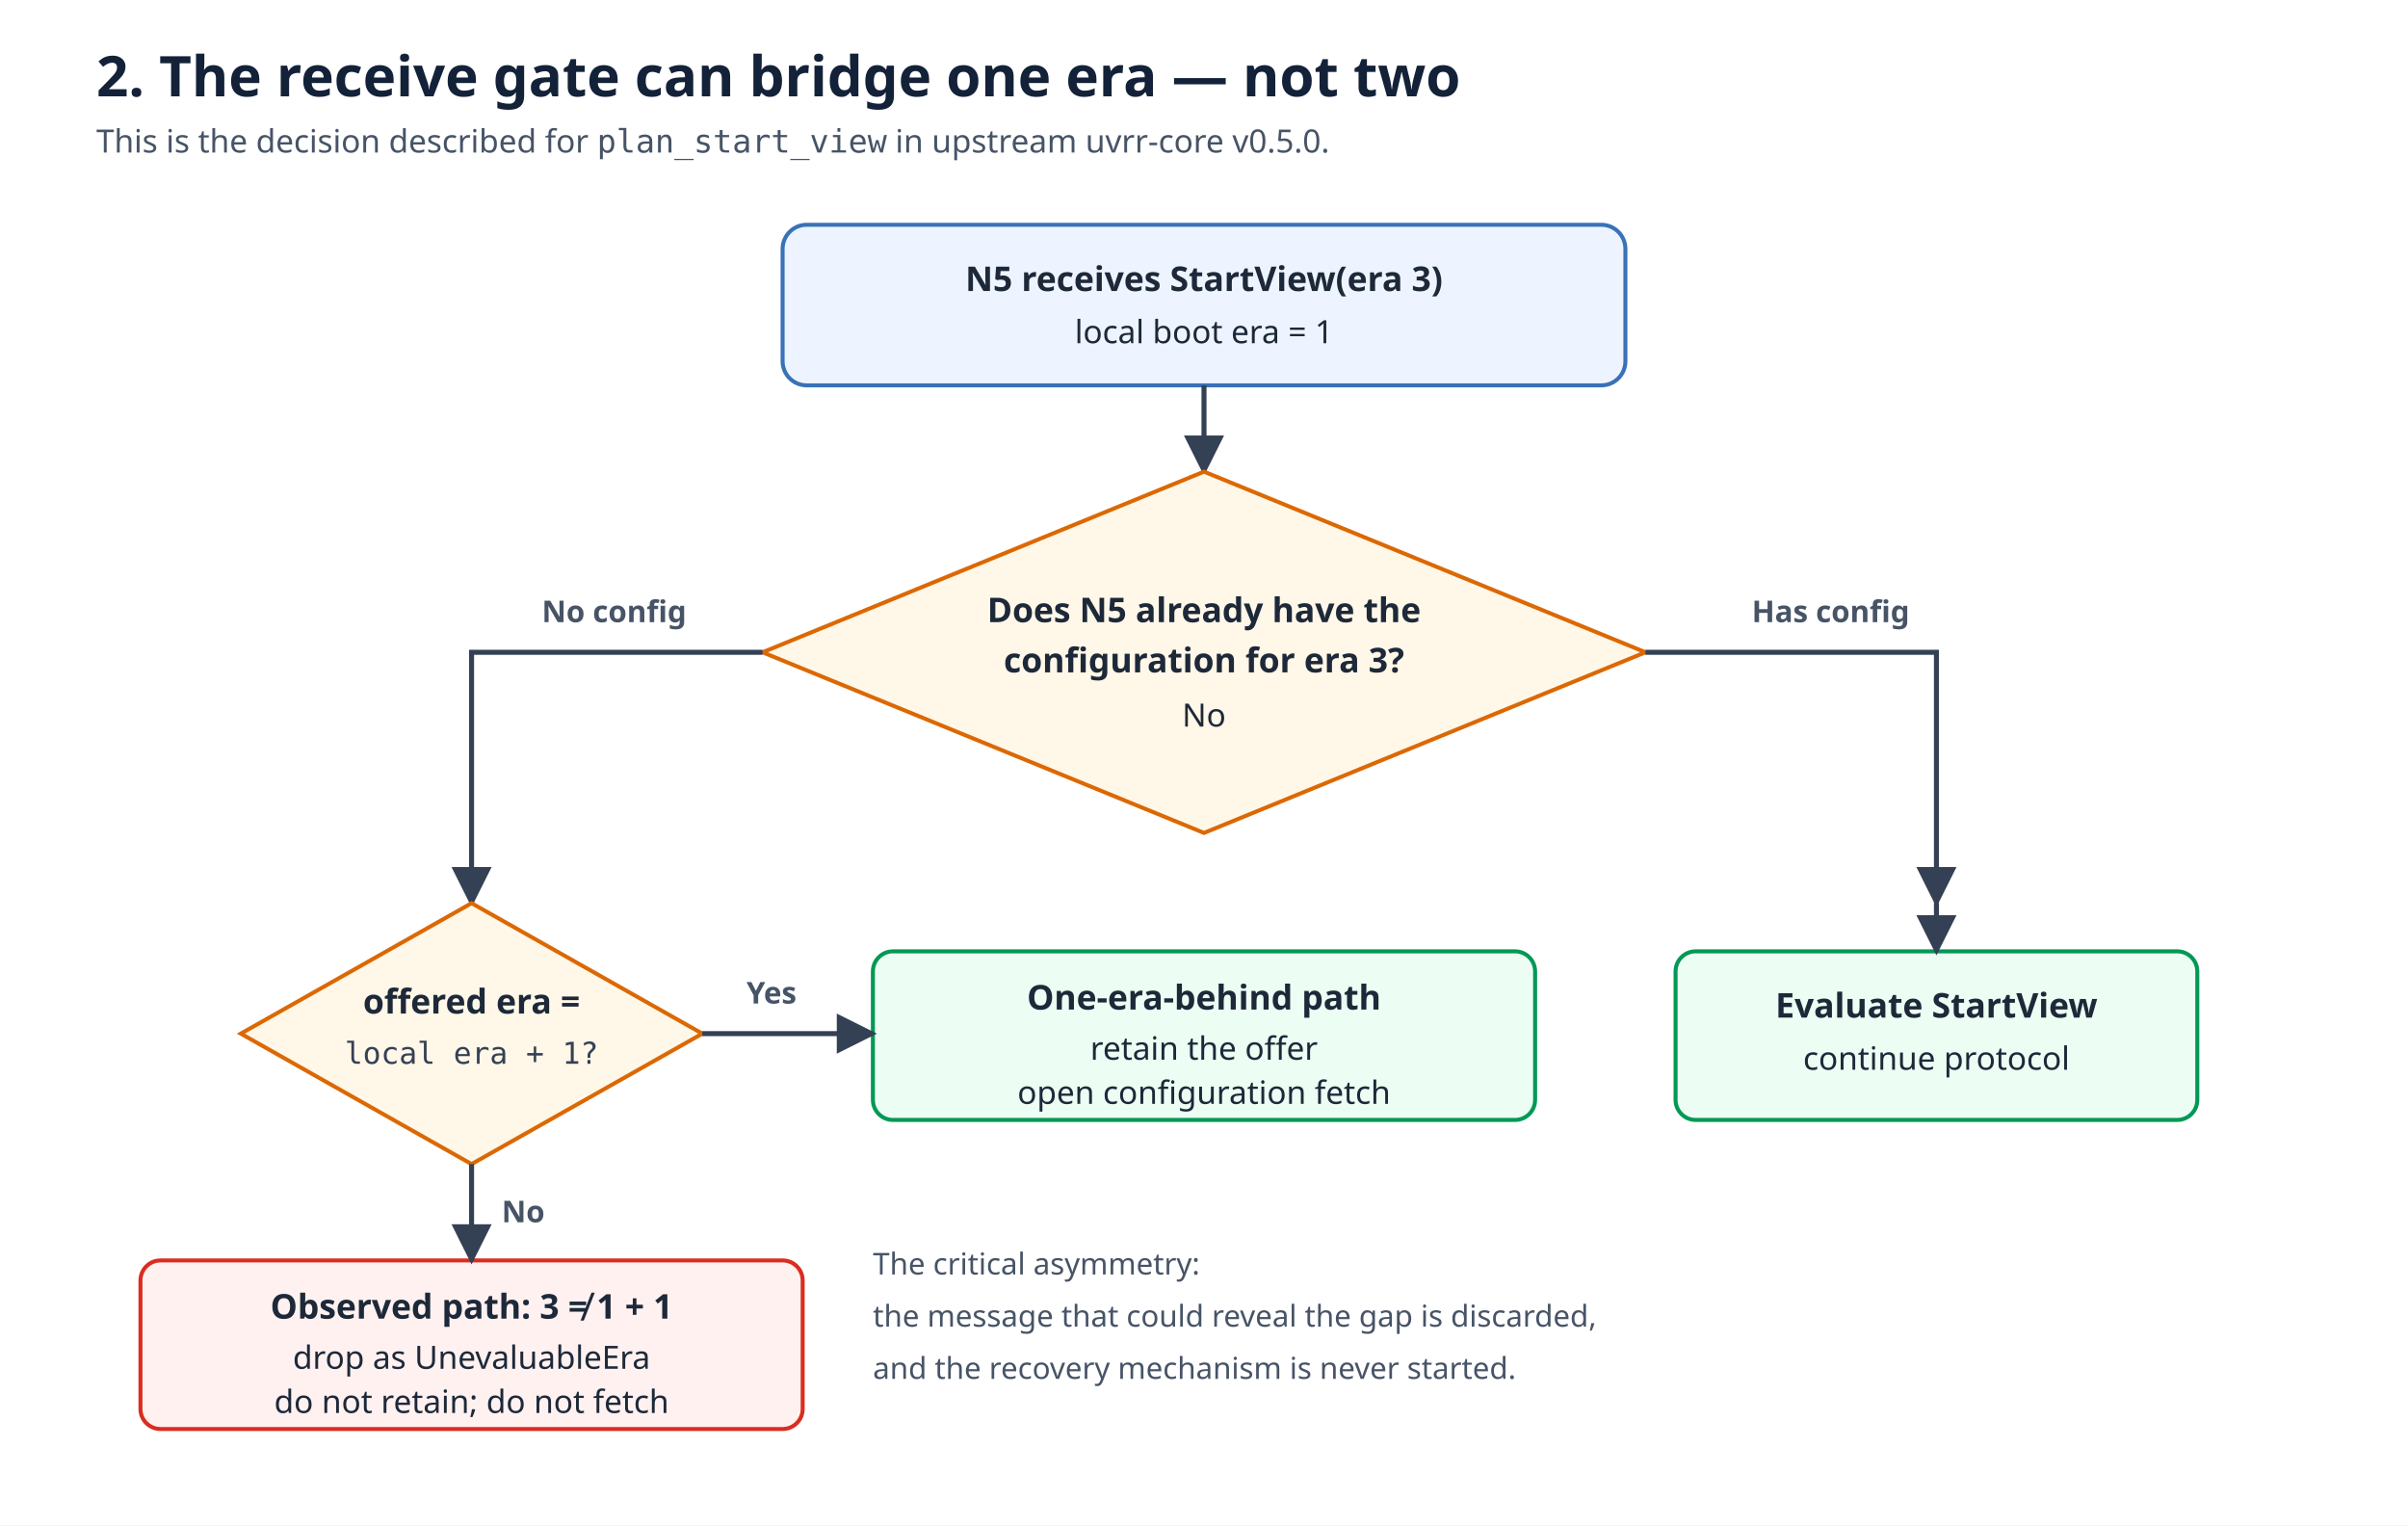
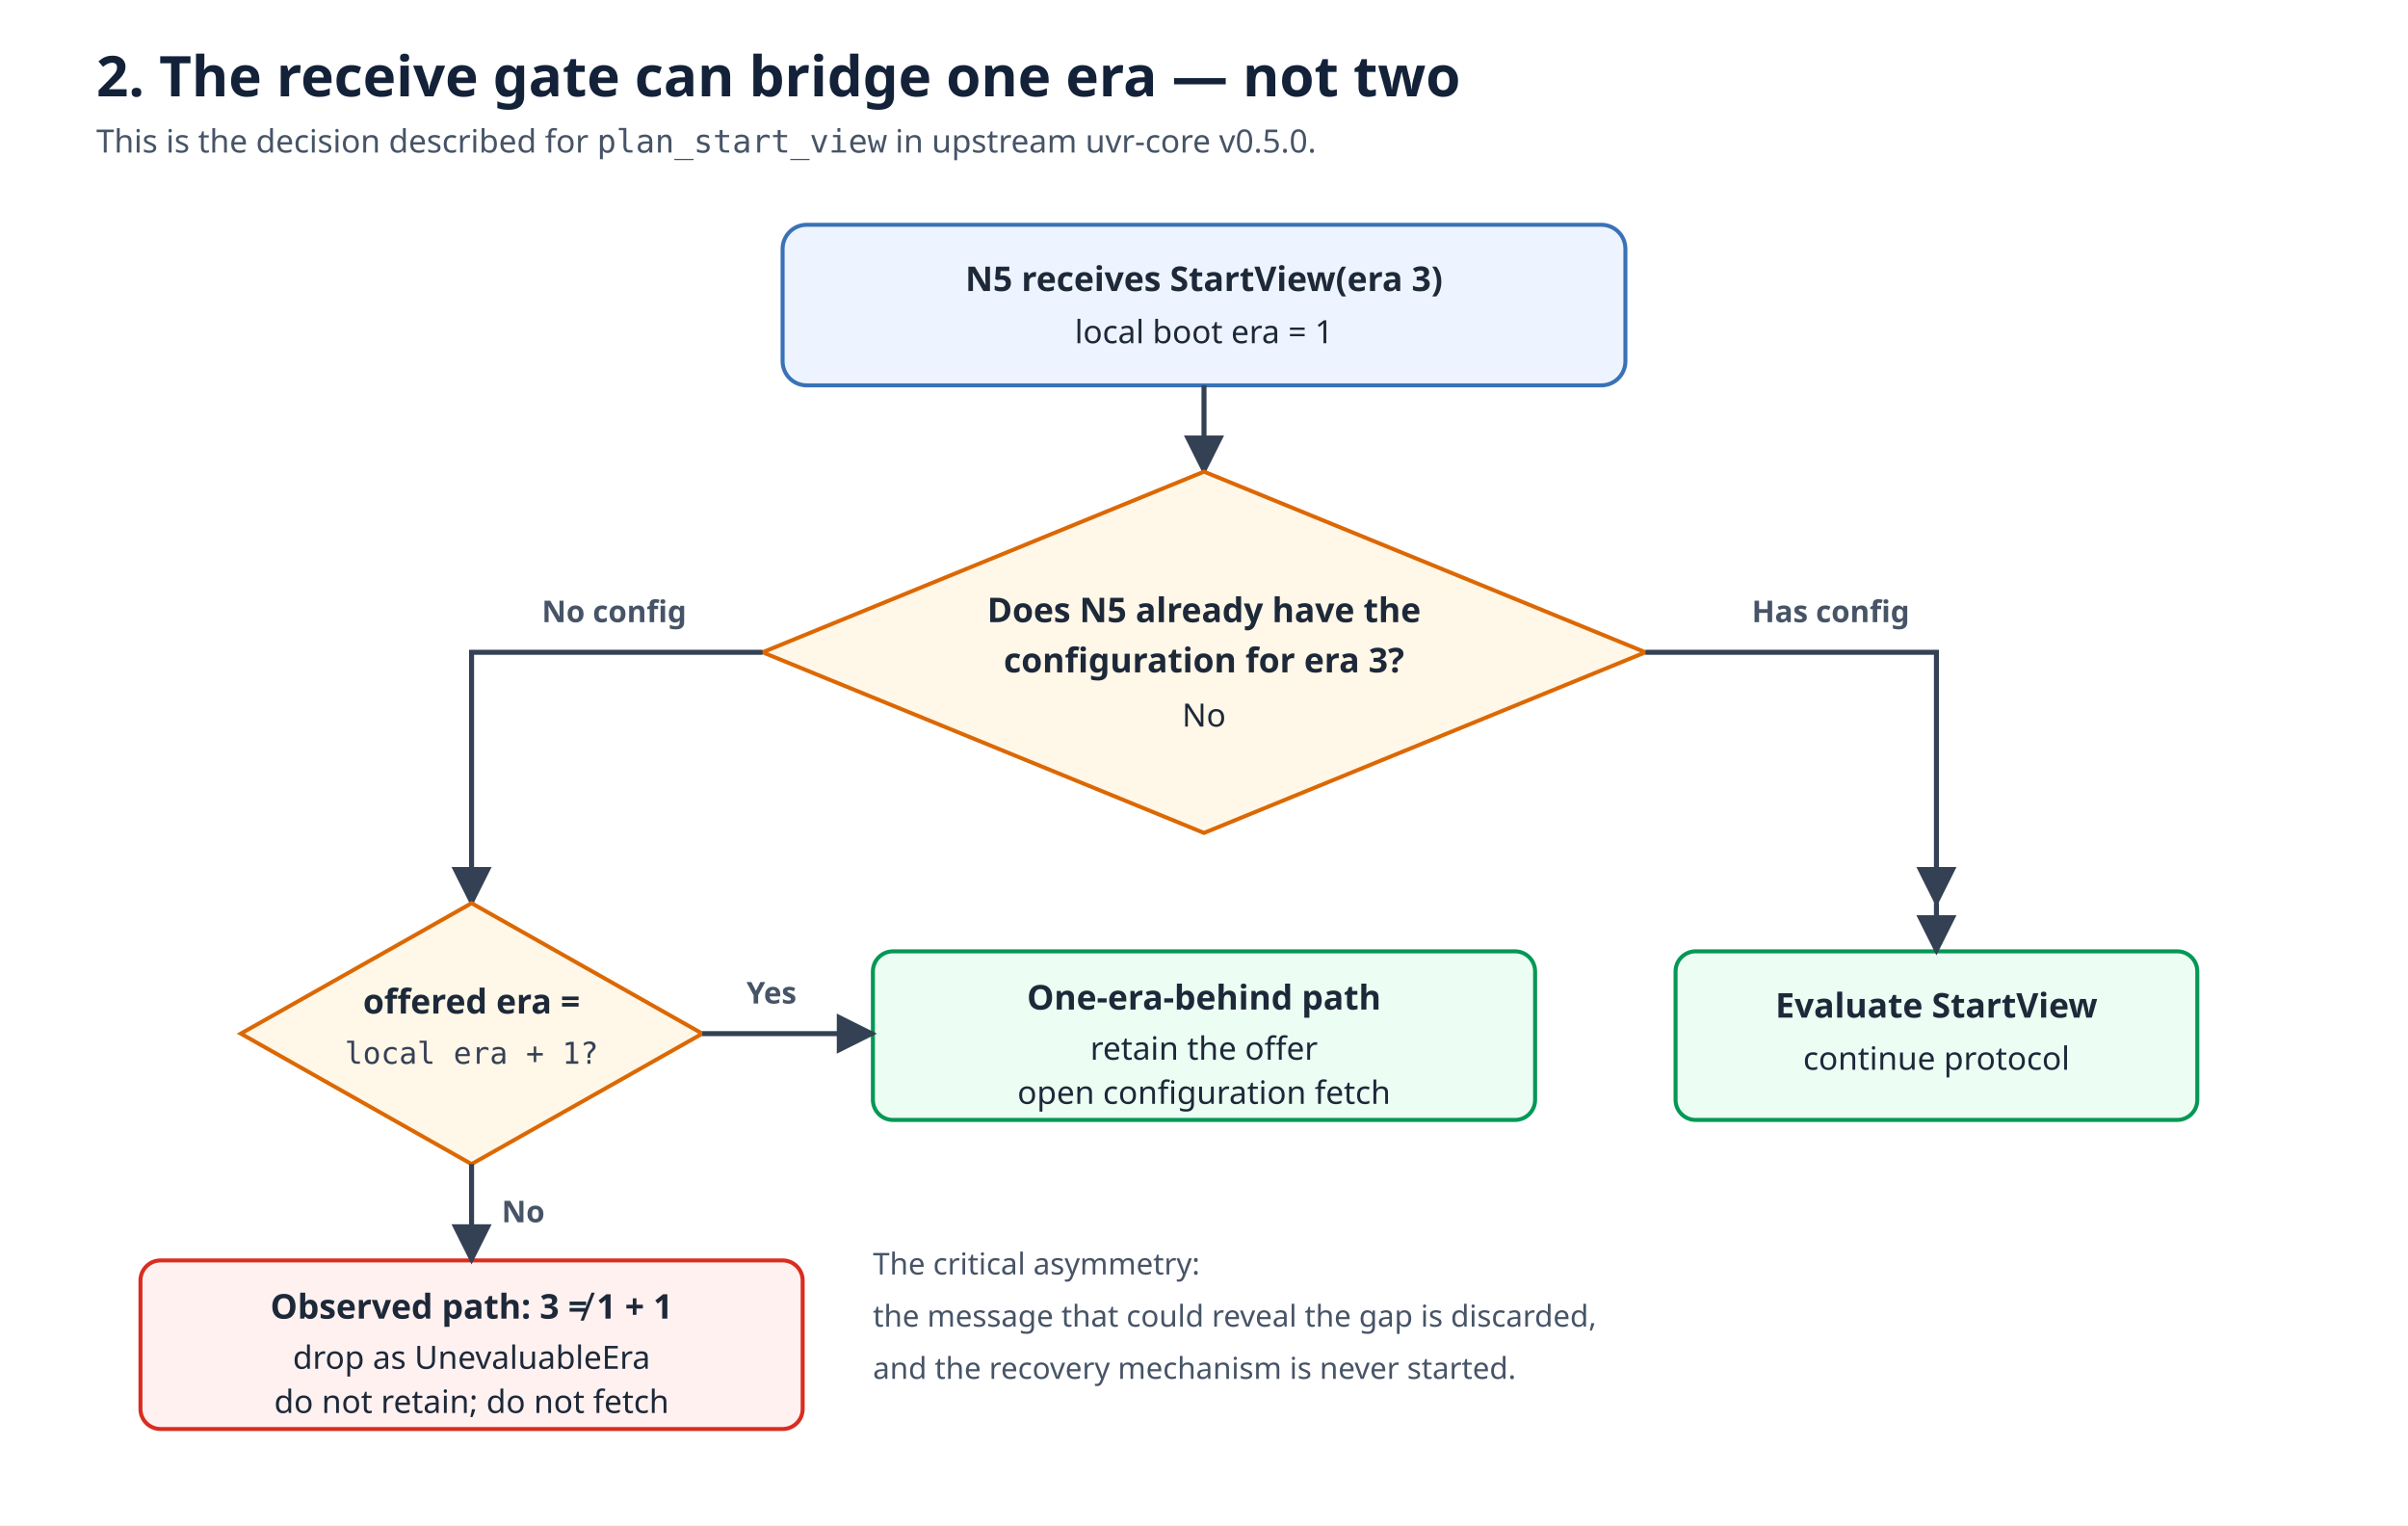
<svg xmlns="http://www.w3.org/2000/svg" width="1200" height="760" viewBox="0 0 1200 760" role="img" aria-labelledby="title desc">
  <defs>
    <marker id="a" viewBox="0 0 10 10" refX="9" refY="5" markerWidth="8" markerHeight="8" orient="auto">
      <path d="M0 0l10 5-10 5z" fill="#344054" />
    </marker>
    <style>
    .title{font:700 28px system-ui,sans-serif;fill:#132238}.sub{font:16px system-ui,sans-serif;fill:#475467}.box{fill:#eef4ff;stroke:#3972b7;stroke-width:2}.diamond{fill:#fff7e8;stroke:#dc6803;stroke-width:2}.good{fill:#ecfdf3;stroke:#039855;stroke-width:2}.bad{fill:#fff1f0;stroke:#d92d20;stroke-width:2}.t{font:16px system-ui,sans-serif;fill:#1d2939;text-anchor:middle}.h{font:700 17px system-ui,sans-serif;fill:#1d2939;text-anchor:middle}.edge{fill:none;stroke:#344054;stroke-width:2.5;marker-end:url(#a)}.lab{font:700 15px system-ui,sans-serif;fill:#475467}.code{font:15px ui-monospace,SFMono-Regular,monospace;fill:#344054;text-anchor:middle}.note{font:15px system-ui,sans-serif;fill:#475467}
  </style>
  </defs>
  <rect width="1200" height="760" fill="#fff" />
  <text x="48" y="48" class="title">2. The receive gate can bridge one era — not two</text>
-   <text x="48" y="76" class="sub">This is the decision described for <tspan font-family="ui-monospace,monospace">plan_start_view</tspan> in upstream uvrr-core v0.5.0.</text>
+   <text x="48" y="76" class="sub">This is the decision described for <tspan font-family="ui-monospace,monospace">plan_start_view</tspan> in upstream uvr-core v0.5.0.</text>
  <rect x="390" y="112" width="420" height="80" rx="12" class="box" />
  <text x="600" y="145" class="h">N5 receives StartView(era 3)</text>
  <text x="600" y="171" class="t">local boot era = 1</text>
  <path d="M600 192V235" class="edge" />
  <path d="M600 235L820 325 600 415 380 325Z" class="diamond" />
  <text x="600" y="310" class="h">Does N5 already have the</text>
  <text x="600" y="335" class="h">configuration for era 3?</text>
  <text x="600" y="362" class="t">No</text>
  <path d="M380 325H235V450" class="edge" />
  <text x="270" y="310" class="lab">No config</text>
  <path d="M820 325H965V450" class="edge" />
  <text x="873" y="310" class="lab">Has config</text>
  <path d="M235 450L350 515 235 580 120 515Z" class="diamond" />
  <text x="235" y="505" class="h">offered era =</text>
  <text x="235" y="530" class="code">local era + 1?</text>
  <rect x="70" y="628" width="330" height="84" rx="10" class="bad" />
  <text x="235" y="657" class="h">Observed path: 3 ≠ 1 + 1</text>
  <text x="235" y="682" class="t">drop as UnevaluableEra</text>
  <text x="235" y="704" class="t">do not retain; do not fetch</text>
  <path d="M235 580V628" class="edge" />
  <text x="250" y="609" class="lab">No</text>
  <rect x="435" y="474" width="330" height="84" rx="10" class="good" />
  <text x="600" y="503" class="h">One-era-behind path</text>
  <text x="600" y="528" class="t">retain the offer</text>
  <text x="600" y="550" class="t">open configuration fetch</text>
  <path d="M350 515H435" class="edge" />
  <text x="372" y="500" class="lab">Yes</text>
  <rect x="835" y="474" width="260" height="84" rx="10" class="good" />
  <text x="965" y="507" class="h">Evaluate StartView</text>
  <text x="965" y="533" class="t">continue protocol</text>
  <path d="M965 450V474" class="edge" />
  <text x="435" y="635" class="note">The critical asymmetry:</text>
  <text x="435" y="661" class="note">the message that could reveal the gap is discarded,</text>
  <text x="435" y="687" class="note">and the recovery mechanism is never started.</text>
</svg>
